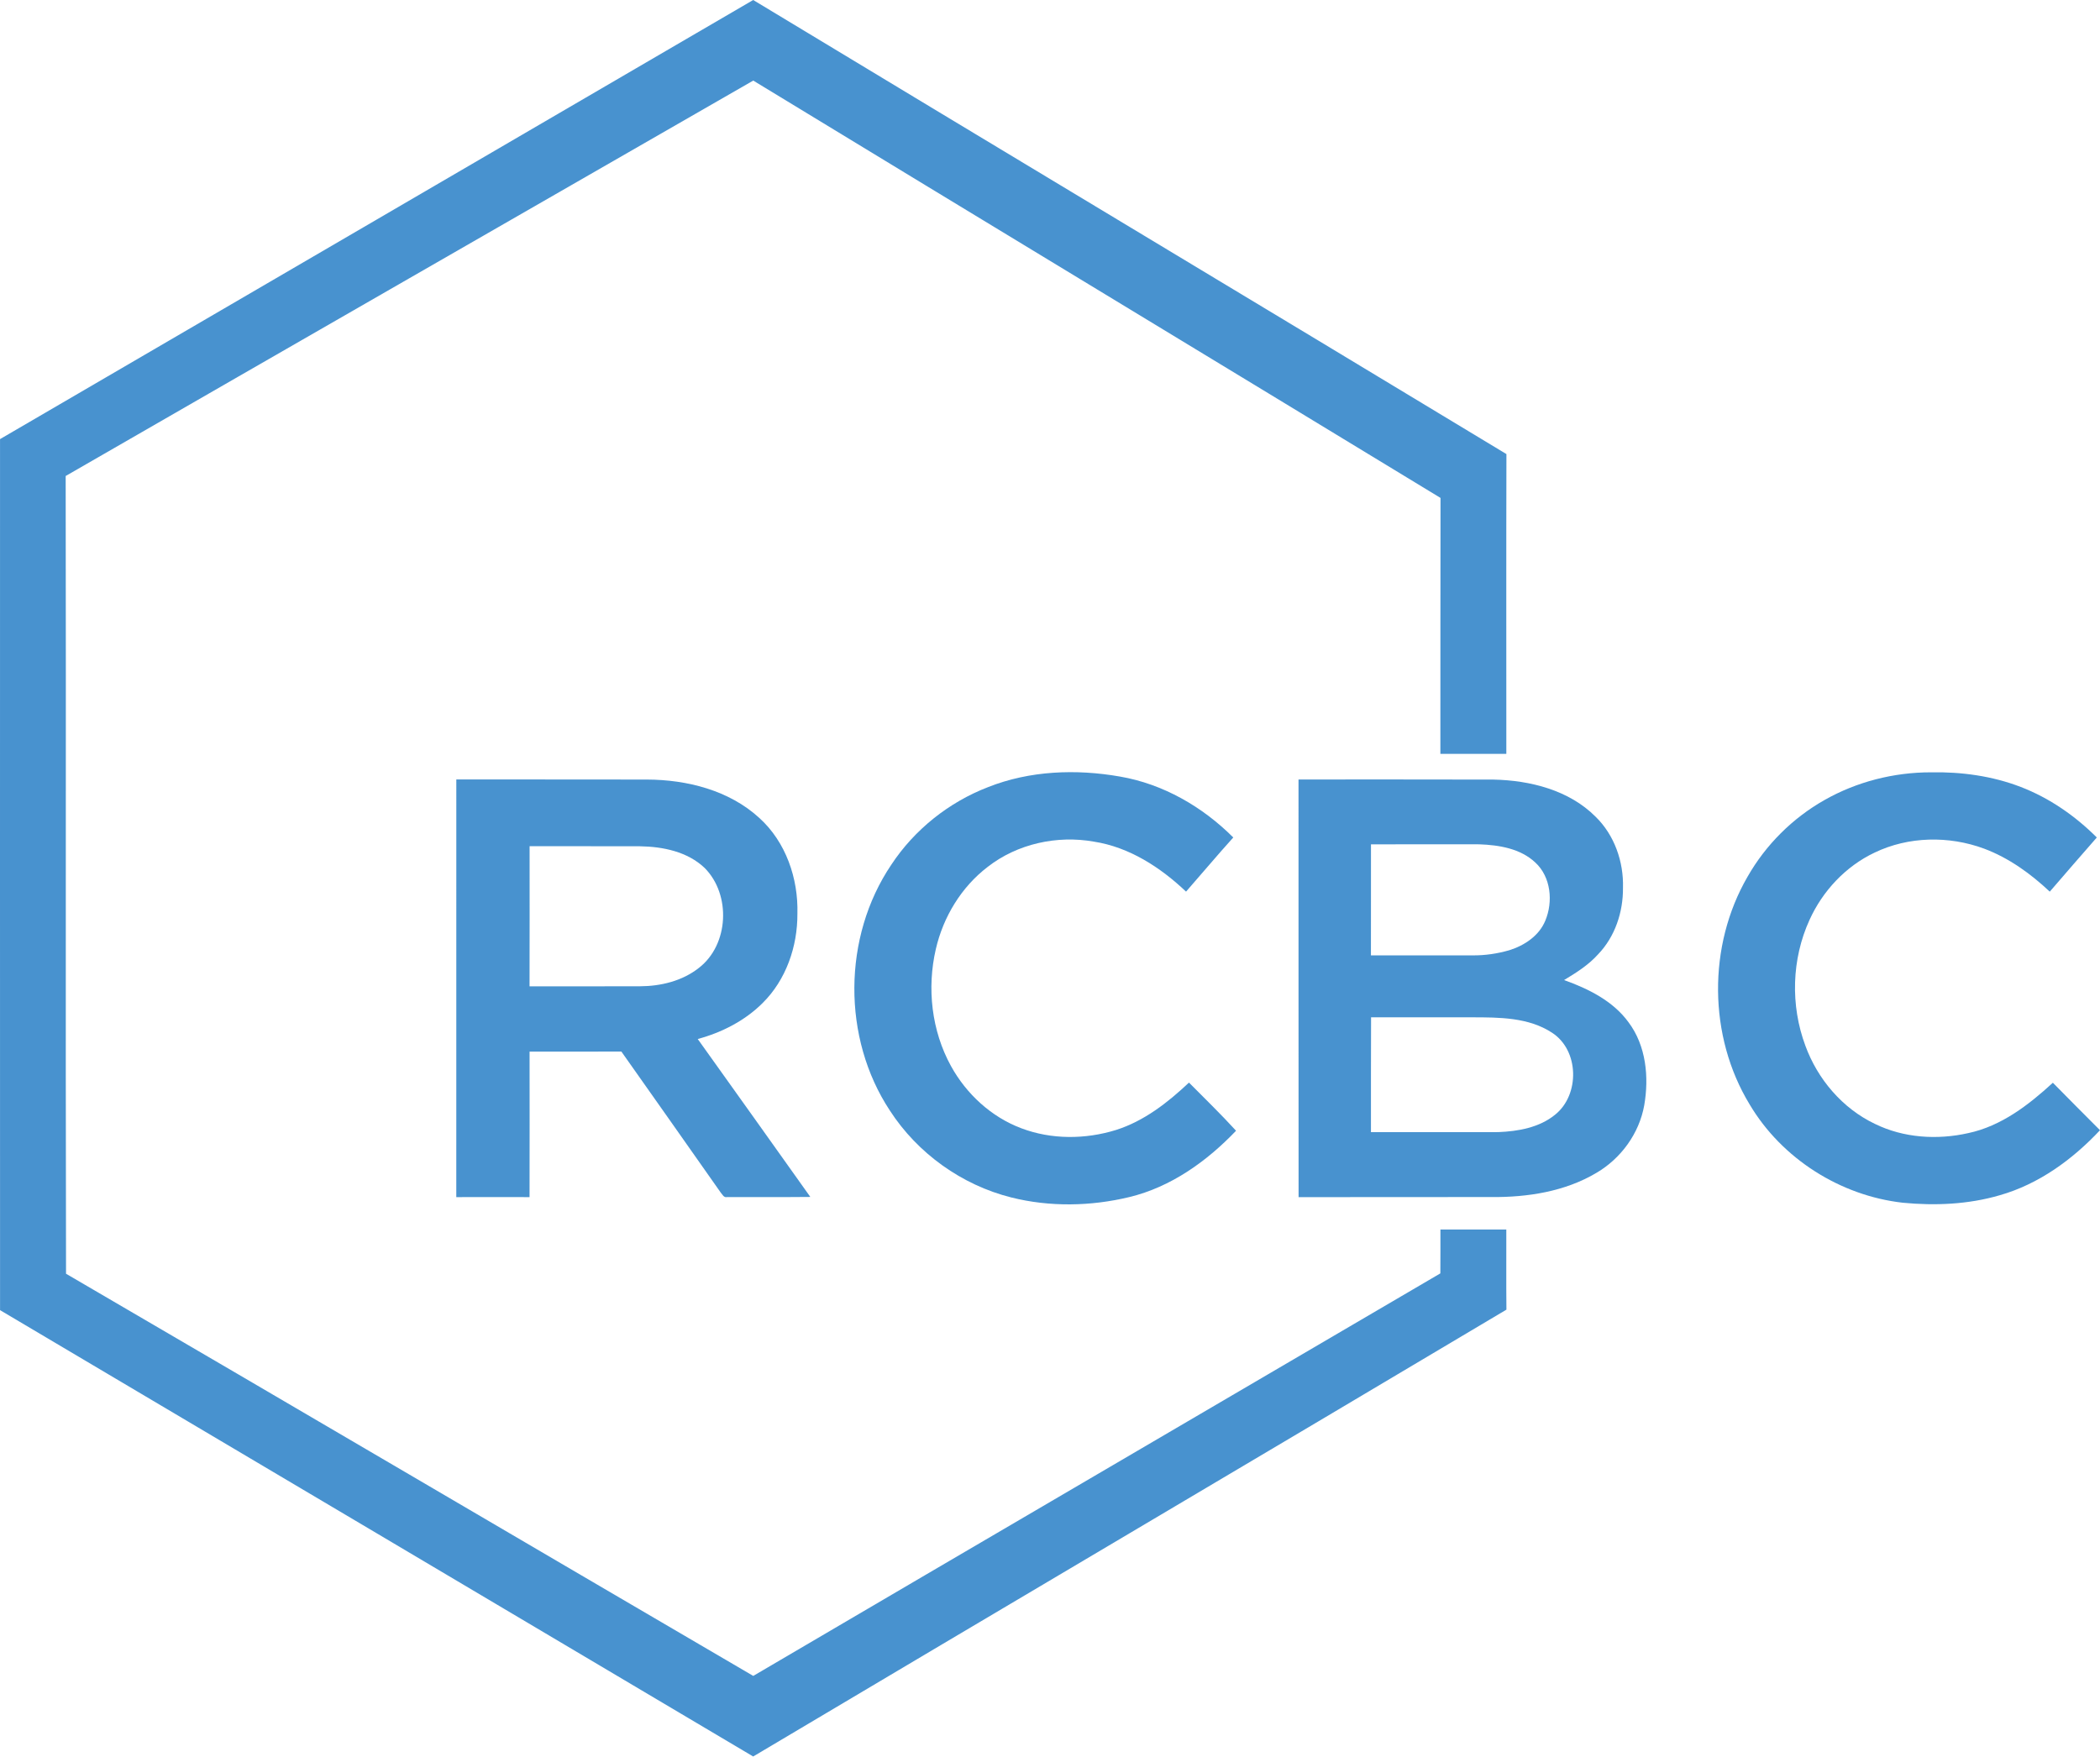
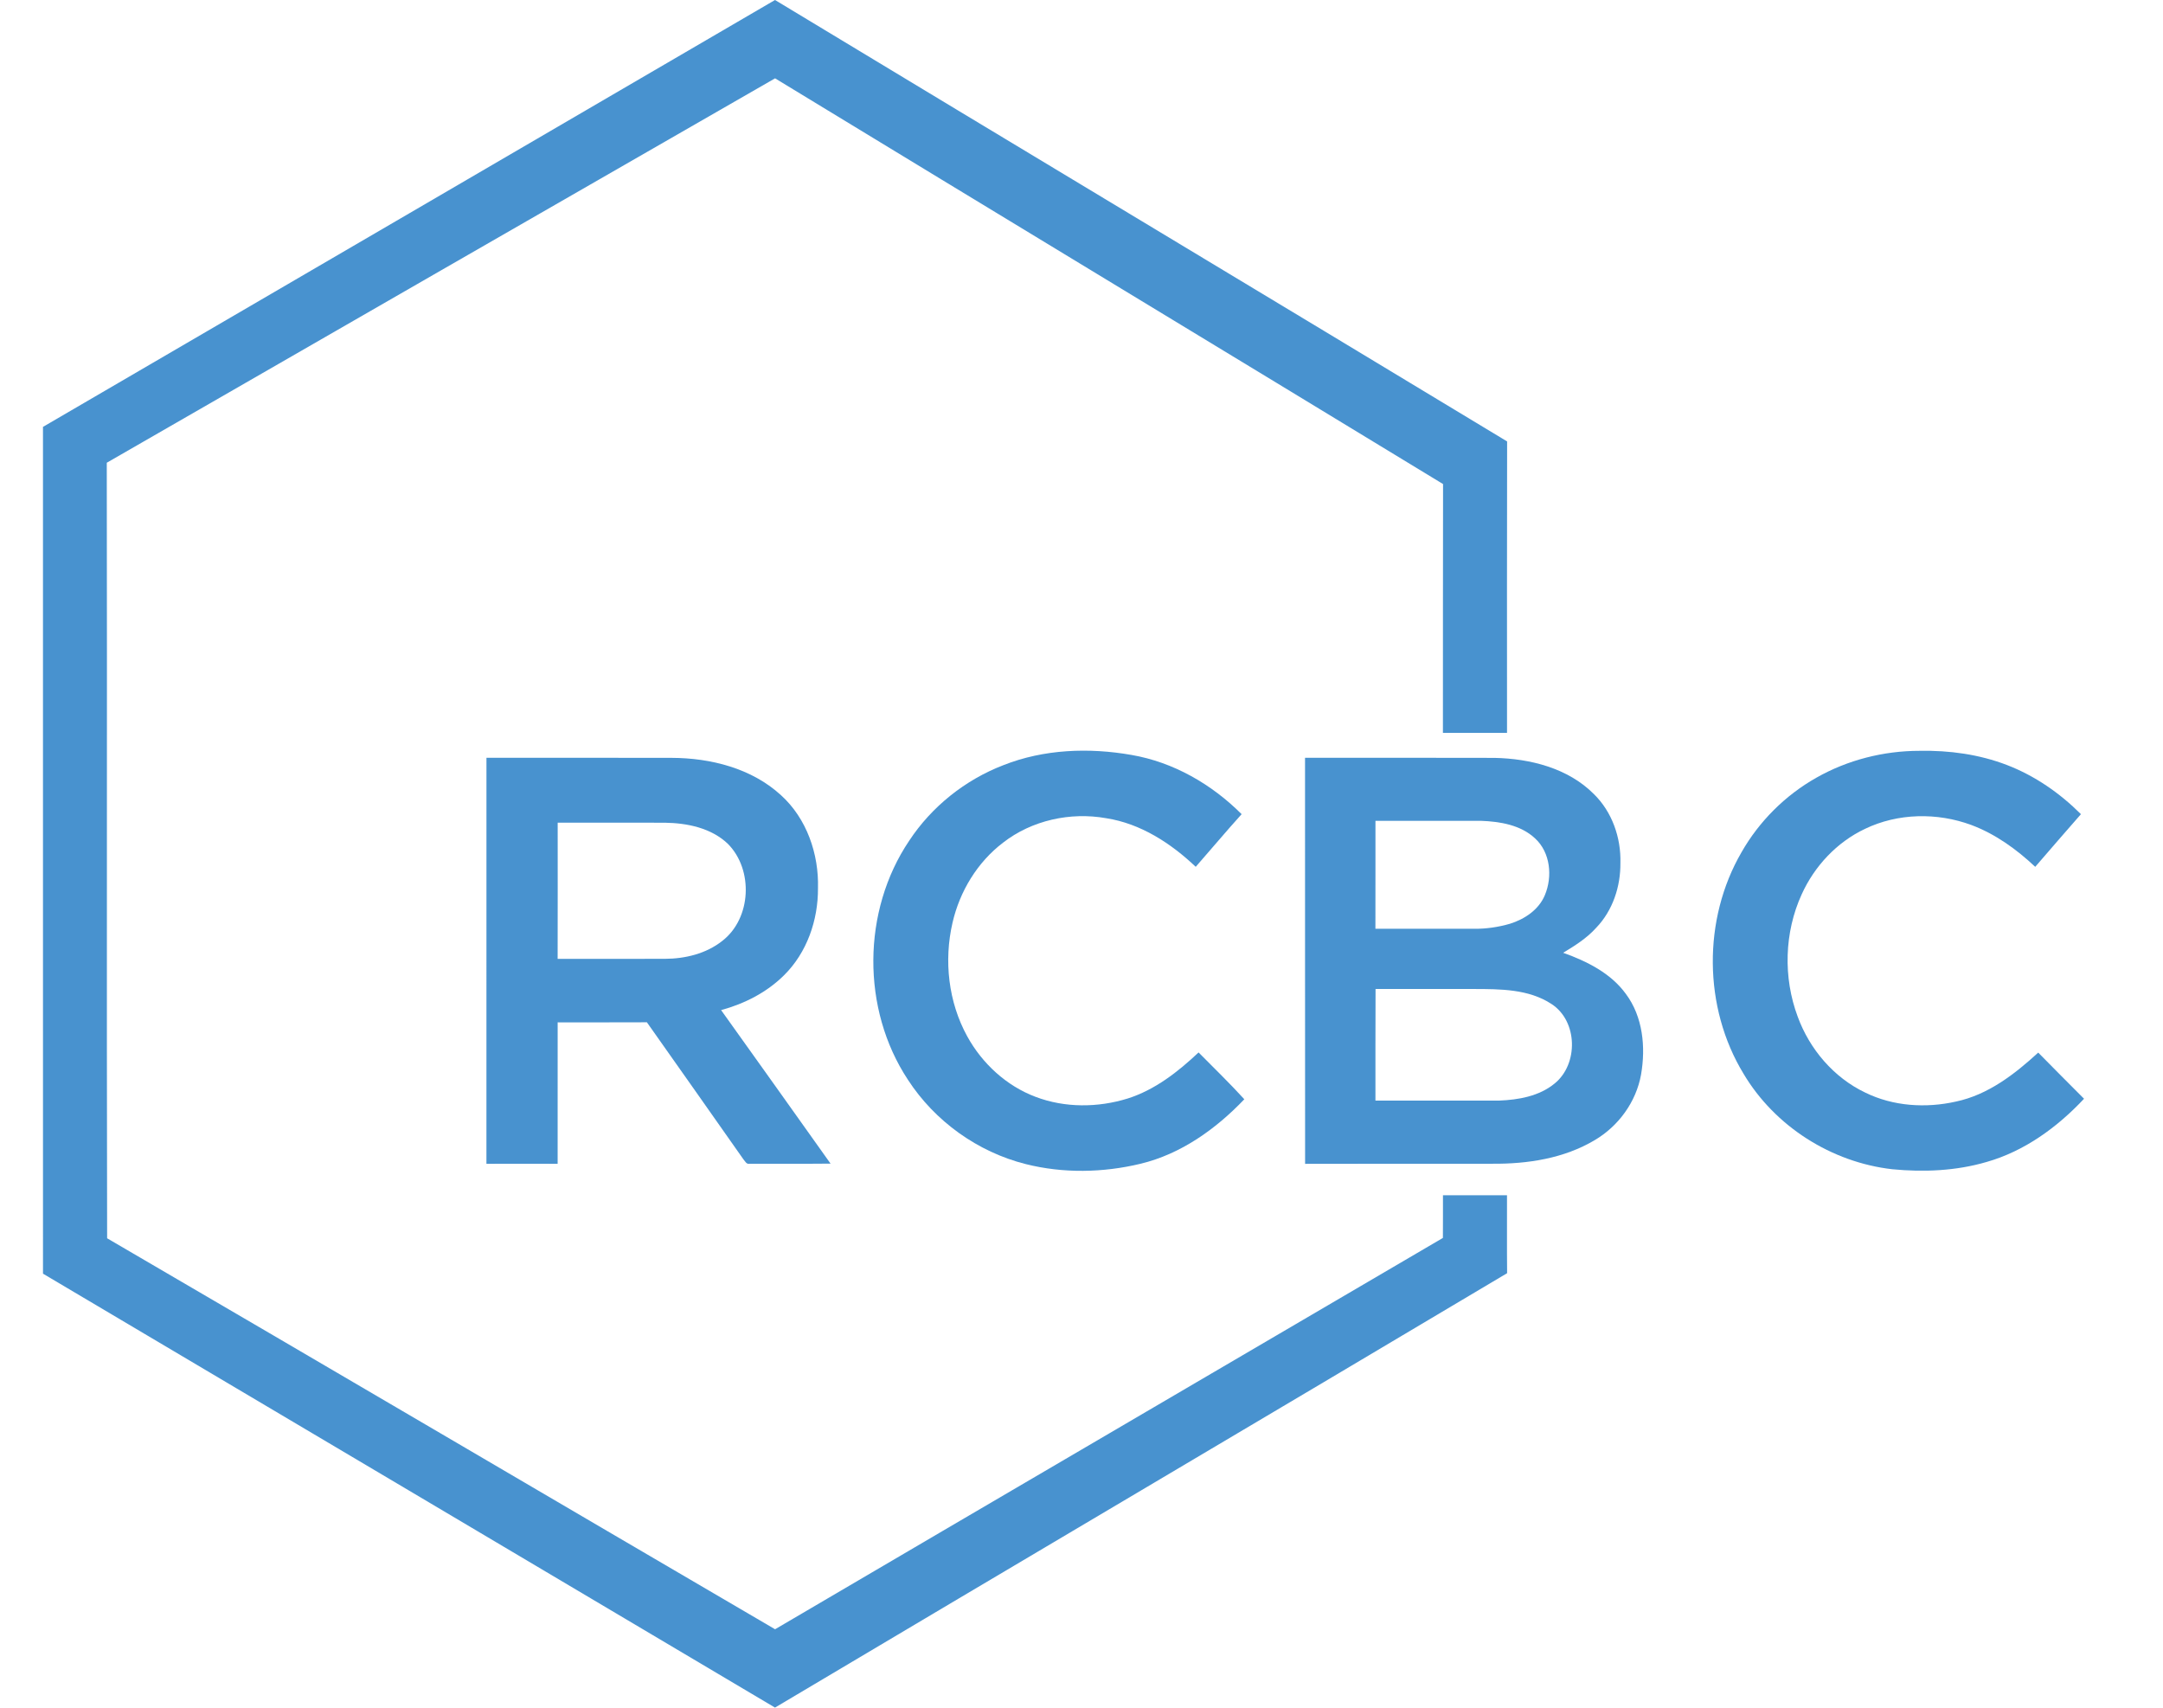
- <svg xmlns="http://www.w3.org/2000/svg" viewBox="0 0 963.427 805.961" height="805.961" width="963.427" xml:space="preserve" id="svg2" version="1.1">
+ <svg xmlns="http://www.w3.org/2000/svg" viewBox="0 0 980.427 805.961" width="25.196mm" height="19.89mm" xml:space="preserve" id="svg2" version="1.1">
  <defs id="defs6" />
  <g id="g5578">
    <path id="path22" style="fill:#4892cf;fill-opacity:1;fill-rule:nonzero;stroke:none;stroke-width:1.333" d="M 0.015,201.485 C 115.198,134.331 230.391,67.199 345.551,0 c 115.107,69.585 230.464,138.757 345.559,208.352 -0.119,45.848 -0.033,91.707 -0.043,137.553 -10.091,0.032 -20.168,0.044 -30.259,0.011 0.065,-39.153 -0.043,-78.296 0.065,-117.449 C 555.824,164.545 450.6,100.916 345.574,36.973 240.426,97.456 135.224,157.841 30.131,218.409 c 0.217,122.017 -0.108,244.035 0.163,366.041 105.192,61.349 210.155,123.08 315.28,184.539 105.017,-61.664 210.175,-123.091 315.224,-184.701 0.065,-6.716 0.011,-13.42 0.033,-20.136 10.068,-0.011 20.145,-0.011 30.225,0 0.043,12.259 -0.077,24.519 0.053,36.777 -115.085,68.532 -230.452,136.567 -345.568,205.032 C 230.38,737.669 115.231,669.364 0.026,601.157 -0.017,467.933 0.004,334.709 0.015,201.485" />
    <path id="path26" style="fill:#4892cf;fill-opacity:1;fill-rule:nonzero;stroke:none;stroke-width:1.333" d="m 453.346,361.148 c 19.095,-7.561 40.38,-8.353 60.46,-4.828 19.789,3.396 37.896,13.844 51.988,27.959 -7.365,8.157 -14.417,16.588 -21.665,24.843 -11.727,-11.12 -26.025,-20.428 -42.267,-22.935 -16.88,-3.015 -35.117,0.956 -48.711,11.565 -12.108,9.232 -20.417,22.968 -23.813,37.732 -4.156,17.923 -1.975,37.472 6.943,53.659 7.041,12.812 18.476,23.368 32.232,28.543 13.833,5.263 29.423,5.155 43.472,0.804 12.888,-4.08 23.78,-12.595 33.489,-21.752 7.237,7.324 14.657,14.484 21.591,22.1 -13.409,14.049 -29.9,25.863 -49.027,30.451 -17.651,4.243 -36.463,4.591 -54.125,0.153 -22.663,-5.696 -42.94,-20.223 -55.644,-39.837 -22.001,-33.307 -21.697,-79.705 0.608,-112.785 10.621,-16.132 26.449,-28.749 44.469,-35.671" />
    <path id="path30" style="fill:#4892cf;fill-opacity:1;fill-rule:nonzero;stroke:none;stroke-width:1.333" d="m 837.038,367.093 c 14.787,-8.408 31.819,-12.725 48.82,-12.715 13.973,-0.26 28.097,1.659 41.193,6.704 13.148,5.056 24.973,13.257 34.911,23.196 -7.247,8.233 -14.396,16.555 -21.577,24.853 -8.788,-8.256 -18.791,-15.492 -30.151,-19.744 -16.12,-5.956 -34.683,-5.663 -50.24,1.844 -13.236,6.26 -23.803,17.564 -29.823,30.843 -8.235,17.989 -8.821,39.263 -1.899,57.781 5.608,15.352 17.011,28.751 31.863,35.823 13.192,6.489 28.641,7.453 42.864,4.243 15.123,-3.2 27.664,-12.9 38.805,-23.108 7.183,7.28 14.375,14.559 21.623,21.784 -12.617,13.453 -28.099,24.757 -46.021,29.845 -14.385,4.209 -29.617,4.86 -44.469,3.428 -28.673,-3.253 -55.471,-20.211 -70.236,-45.087 -19.028,-31.277 -19.321,-72.884 -0.955,-104.529 8.321,-14.603 20.656,-26.895 35.292,-35.161" />
    <path id="path34" style="fill:#4892cf;fill-opacity:1;fill-rule:nonzero;stroke:none;stroke-width:1.333" d="m 242.965,388.281 c 0.011,21.427 0.032,42.864 -0.023,64.291 16.881,-0.011 33.763,0.032 50.643,-0.021 9.548,-0.032 19.431,-2.419 27.025,-8.419 13.821,-10.632 14.841,-33.609 2.691,-45.848 -7.855,-7.507 -19.148,-9.808 -29.683,-9.971 -16.881,-0.064 -33.772,0 -50.653,-0.032 m -33.62,-30.627 c 29.14,0.044 58.28,-0.032 87.42,0.044 18.399,0.055 37.753,4.915 51.596,17.619 12.161,10.991 17.923,27.773 17.467,43.937 0.087,15.037 -5.207,30.388 -16.033,41.063 -8.148,8.095 -18.683,13.453 -29.693,16.436 17.281,24.108 34.445,48.3 51.661,72.46 -12.736,0.131 -25.484,0.033 -38.22,0.065 -1.497,0.359 -2.137,-1.247 -2.929,-2.116 -15.145,-21.577 -30.344,-43.124 -45.544,-64.659 -14.039,0.076 -28.076,0.023 -42.115,0.032 0.032,22.252 0.032,44.513 -0.012,66.765 -11.196,-0.045 -22.401,-0.033 -33.609,0 -0.011,-63.88 -0.021,-127.768 0.012,-191.647" />
    <path id="path38" style="fill:#4892cf;fill-opacity:1;fill-rule:nonzero;stroke:none;stroke-width:1.333" d="m 629.01,466.794 c -0.108,17.553 -0.011,35.119 -0.053,52.683 19.463,0.012 38.925,0.032 58.388,-0.011 9.124,-0.359 18.845,-2.061 26.103,-7.996 11.413,-9.135 11.077,-29.563 -1.432,-37.624 -10.741,-7.052 -24.193,-7.029 -36.583,-7.052 z m -0.043,-79.369 c -0.033,16.977 0.032,33.967 -0.023,50.947 15.515,-0.012 31.039,0 46.553,0 5.728,0.064 11.445,-0.781 16.945,-2.367 6.932,-2.169 13.649,-6.617 16.501,-13.549 3.656,-8.712 2.615,-20.071 -4.589,-26.699 -6.835,-6.435 -16.643,-8.007 -25.657,-8.344 -16.577,-0.009 -33.155,-0.032 -49.731,0.012 m -33.241,-29.759 c 29.812,0.032 59.625,-0.065 89.437,0.044 16.784,0.347 34.673,4.805 46.847,17.032 8.645,8.408 12.911,20.645 12.573,32.589 0.109,11.12 -3.635,22.469 -11.424,30.561 -4.395,4.904 -10.003,8.429 -15.601,11.804 11.143,3.992 22.447,9.569 29.575,19.376 8.093,10.795 9.449,25.201 7.192,38.144 -2.321,12.879 -10.631,24.303 -21.86,30.909 -14.472,8.636 -31.679,11.283 -48.299,11.141 -29.476,0.044 -58.943,-0.044 -88.407,0.055 -0.065,-63.889 0.009,-127.768 -0.033,-191.656" />
  </g>
</svg>
